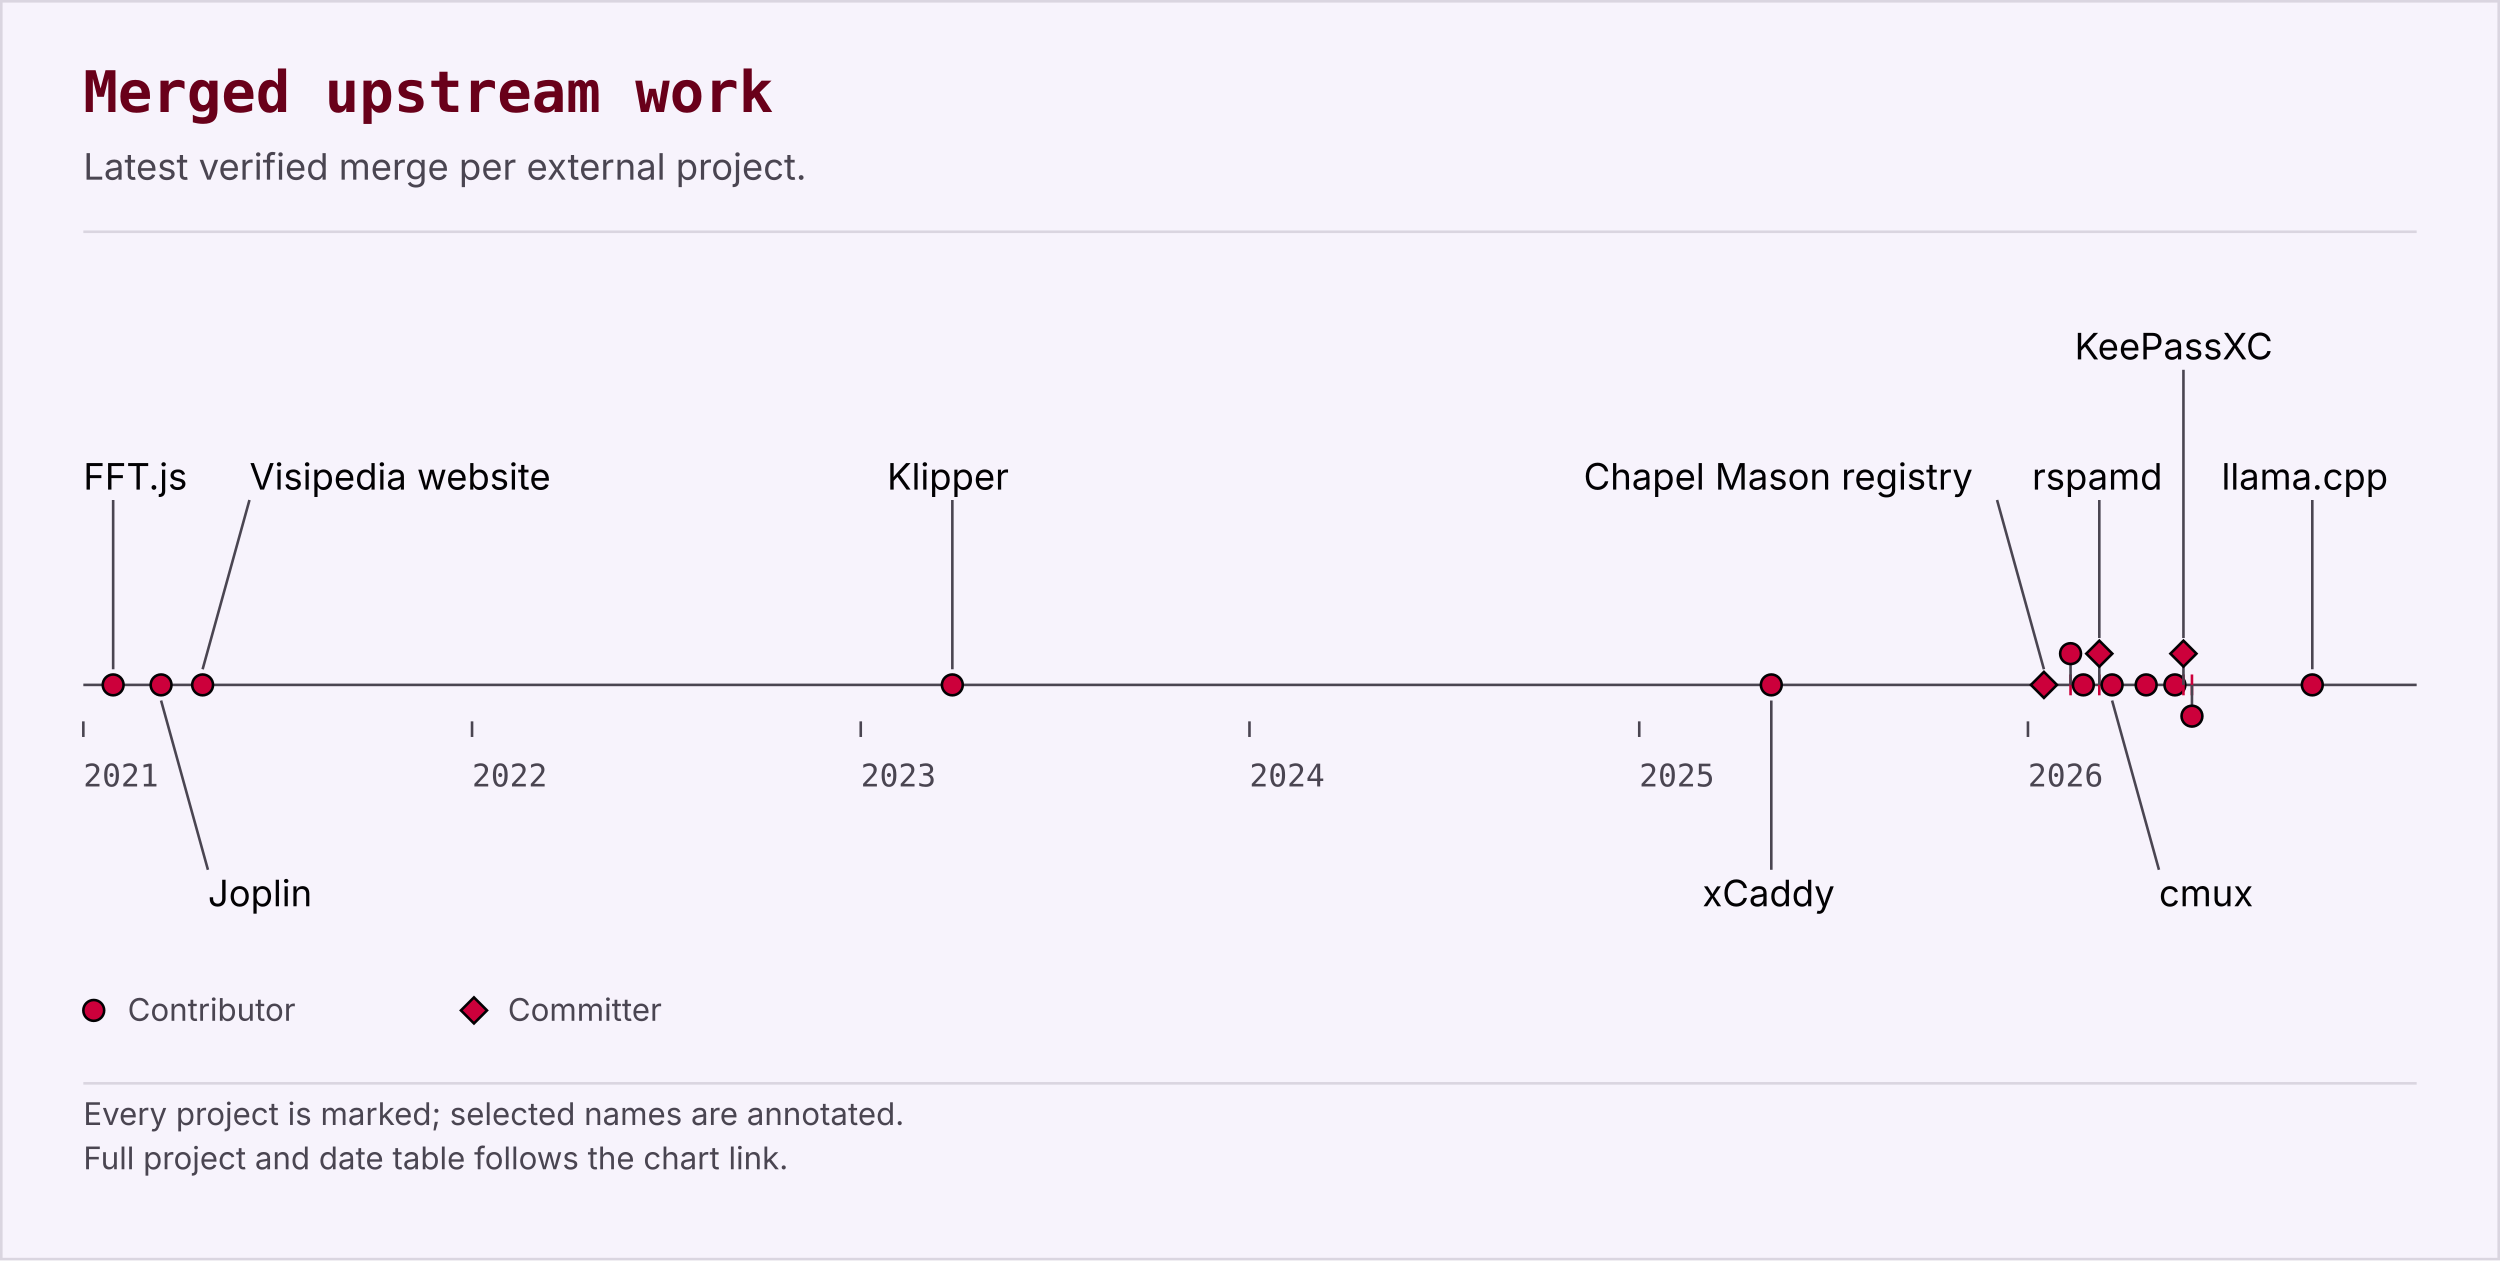
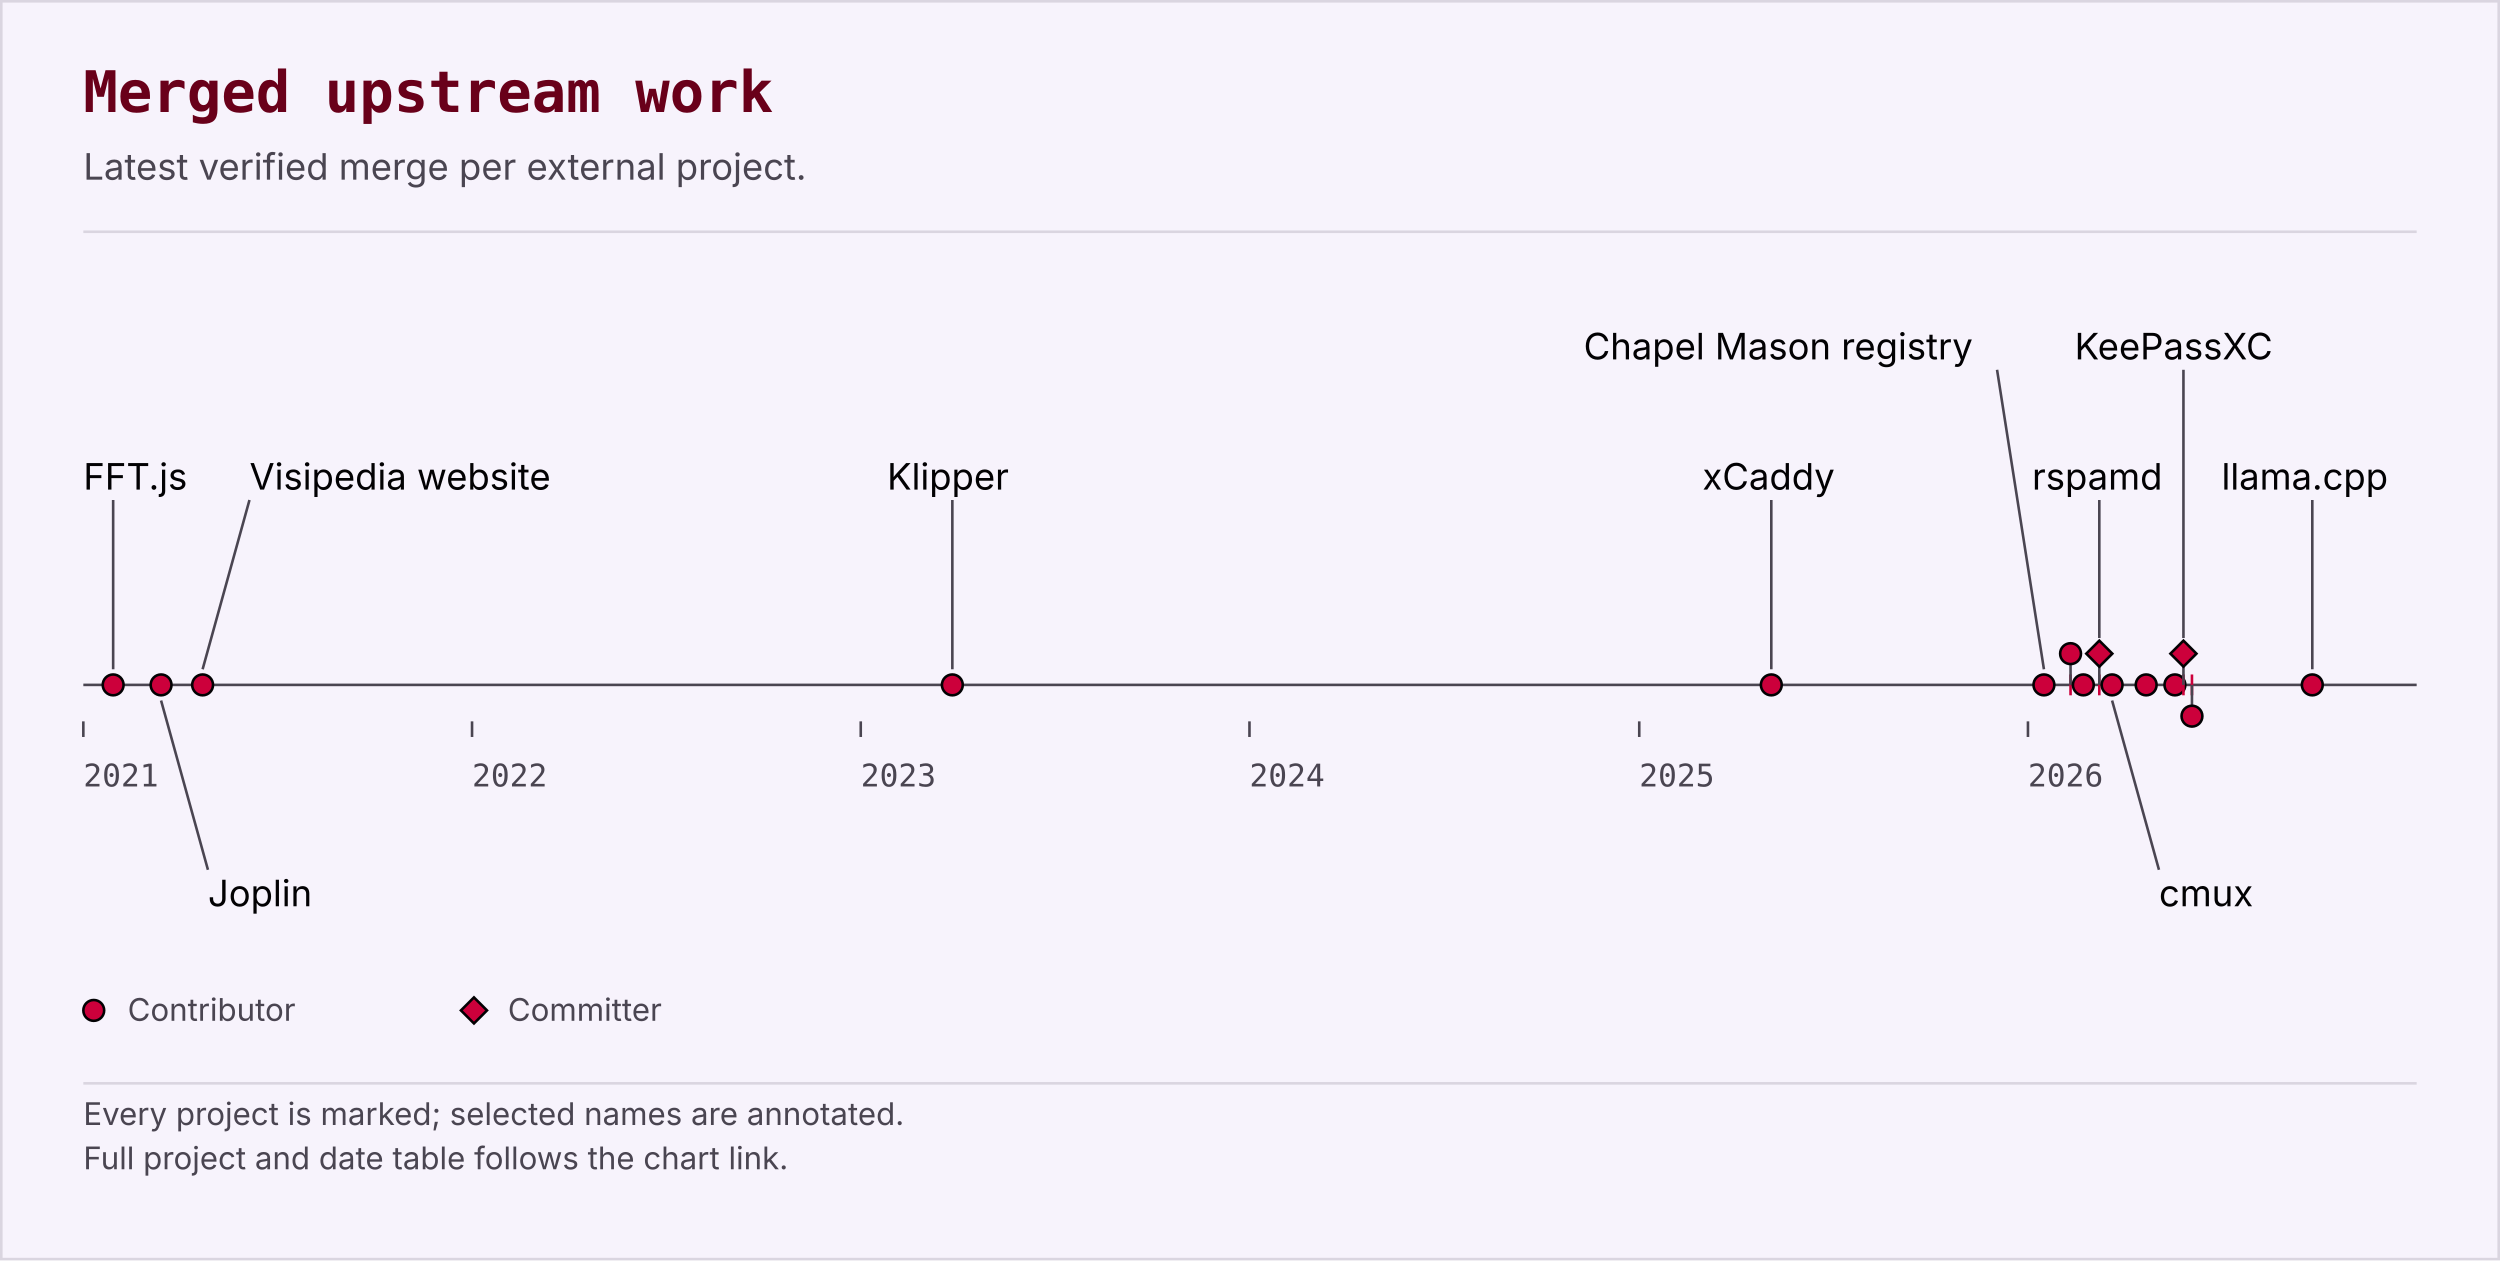
<svg xmlns="http://www.w3.org/2000/svg" viewBox="0 0 960 484" width="960" height="484" role="img" aria-labelledby="upstream-light-960-title" aria-describedby="upstream-light-960-desc">
  <style>text{font-variant-numeric:tabular-nums}@keyframes ribbon-pulse{0%{opacity:.85;transform:scale(1)}100%{opacity:0;transform:scale(3.2)}}.ribbon-pulse{opacity:0;transform-box:fill-box;transform-origin:center;animation:ribbon-pulse 1.8s ease-out .6s 3}@media (prefers-reduced-motion:reduce){*{animation:none!important;transition:none!important}}</style>
  <rect x=".5" y=".5" width="959" height="483" fill="#f7f3fc" stroke="#dad5e0" />
  <text x="32" y="43" font-size="22" font-family="'FiraCode Nerd Font Mono', 'SFMono-Regular', Menlo, Consolas, monospace" font-weight="600" fill="#69001a" text-anchor="start">Merged upstream work</text>
  <text x="32" y="69" font-size="14" font-family="'Inter', Arial, Helvetica, sans-serif" font-weight="400" fill="#4a4551" text-anchor="start">Latest verified merge per external project.</text>
  <line x1="32" y1="89" x2="928" y2="89" stroke="#dad5e0" />
  <line x1="32" y1="263" x2="928" y2="263" stroke="#4a4551" data-date-axis="true" />
  <line x1="32" y1="277" x2="32" y2="283" stroke="#4a4551" />
  <text x="32" y="302" font-size="12" font-family="'FiraCode Nerd Font Mono', 'SFMono-Regular', Menlo, Consolas, monospace" font-weight="400" fill="#4a4551" text-anchor="start">2021</text>
  <line x1="181.265" y1="277" x2="181.265" y2="283" stroke="#4a4551" />
  <text x="181.265" y="302" font-size="12" font-family="'FiraCode Nerd Font Mono', 'SFMono-Regular', Menlo, Consolas, monospace" font-weight="400" fill="#4a4551" text-anchor="start">2022</text>
  <line x1="330.53" y1="277" x2="330.53" y2="283" stroke="#4a4551" />
  <text x="330.53" y="302" font-size="12" font-family="'FiraCode Nerd Font Mono', 'SFMono-Regular', Menlo, Consolas, monospace" font-weight="400" fill="#4a4551" text-anchor="start">2023</text>
  <line x1="479.796" y1="277" x2="479.796" y2="283" stroke="#4a4551" />
  <text x="479.796" y="302" font-size="12" font-family="'FiraCode Nerd Font Mono', 'SFMono-Regular', Menlo, Consolas, monospace" font-weight="400" fill="#4a4551" text-anchor="start">2024</text>
  <line x1="629.47" y1="277" x2="629.47" y2="283" stroke="#4a4551" />
  <text x="629.47" y="302" font-size="12" font-family="'FiraCode Nerd Font Mono', 'SFMono-Regular', Menlo, Consolas, monospace" font-weight="400" fill="#4a4551" text-anchor="start">2025</text>
  <line x1="778.735" y1="277" x2="778.735" y2="283" stroke="#4a4551" />
  <text x="778.735" y="302" font-size="12" font-family="'FiraCode Nerd Font Mono', 'SFMono-Regular', Menlo, Consolas, monospace" font-weight="400" fill="#4a4551" text-anchor="start">2026</text>
  <line x1="43.45" y1="257" x2="43.45" y2="192" stroke="#4a4551" data-annotation-leader="true" />
  <line x1="887.923" y1="257" x2="887.923" y2="192" stroke="#4a4551" data-annotation-leader="true" />
-   <line x1="784.869" y1="257" x2="766.869" y2="192" stroke="#4a4551" data-annotation-leader="true" />
  <line x1="806.134" y1="245" x2="806.134" y2="192" stroke="#4a4551" data-annotation-leader="true" />
  <line x1="838.441" y1="245" x2="838.441" y2="142" stroke="#4a4551" data-annotation-leader="true" />
  <line x1="61.853" y1="269" x2="79.853" y2="334" stroke="#4a4551" data-annotation-leader="true" />
  <line x1="77.802" y1="257" x2="95.802" y2="192" stroke="#4a4551" data-annotation-leader="true" />
  <line x1="365.7" y1="257" x2="365.7" y2="192" stroke="#4a4551" data-annotation-leader="true" />
-   <line x1="680.179" y1="269" x2="680.179" y2="334" stroke="#4a4551" data-annotation-leader="true" />
+   <line x1="680.179" y1="257" x2="680.179" y2="192" stroke="#4a4551" data-annotation-leader="true" />
+   <line x1="784.869" y1="257" x2="766.869" y2="142" stroke="#4a4551" data-annotation-leader="true" />
  <line x1="811.042" y1="269" x2="829.042" y2="334" stroke="#4a4551" data-annotation-leader="true" />
  <g data-project="indutny/fft.js" data-merged="2021-01-29" data-relation="contributor" data-x="43.45" data-y="263">
    <line x1="43.45" y1="259" x2="43.45" y2="267" stroke="#cc003b" />
    <circle cx="43.45" cy="263" r="4" fill="#cc003b" stroke="#020103" />
  </g>
  <g data-project="laurent22/joplin" data-merged="2021-03-15" data-relation="contributor" data-x="61.853" data-y="263">
    <line x1="61.853" y1="259" x2="61.853" y2="267" stroke="#cc003b" />
    <circle cx="61.853" cy="263" r="4" fill="#cc003b" stroke="#020103" />
  </g>
  <g data-project="visipedia/visipedia.github.io" data-merged="2021-04-23" data-relation="contributor" data-x="77.802" data-y="263">
    <line x1="77.802" y1="259" x2="77.802" y2="267" stroke="#cc003b" />
    <circle cx="77.802" cy="263" r="4" fill="#cc003b" stroke="#020103" />
  </g>
  <g data-project="Klipper3d/klipper" data-merged="2023-03-28" data-relation="contributor" data-x="365.7" data-y="263">
    <line x1="365.7" y1="259" x2="365.7" y2="267" stroke="#cc003b" />
    <circle cx="365.7" cy="263" r="4" fill="#cc003b" stroke="#020103" />
  </g>
  <g data-project="caddyserver/xcaddy" data-merged="2025-05-05" data-relation="contributor" data-x="680.179" data-y="263">
    <line x1="680.179" y1="259" x2="680.179" y2="267" stroke="#cc003b" />
    <circle cx="680.179" cy="263" r="4" fill="#cc003b" stroke="#020103" />
  </g>
-   <g data-project="chapel-lang/mason-registry" data-merged="2026-01-16" data-relation="committer" data-x="784.869" data-y="263">
+   <g data-project="chapel-lang/mason-registry" data-merged="2026-01-16" data-relation="contributor" data-x="784.869" data-y="263">
    <line x1="784.869" y1="259" x2="784.869" y2="267" stroke="#cc003b" />
-     <path d="M784.869 258l5 5l-5 5l-5 -5Z" fill="#cc003b" stroke="#020103" />
+     <circle cx="784.869" cy="263" r="4" fill="#cc003b" stroke="#020103" />
  </g>
  <g data-project="diku-dk/futhark" data-merged="2026-02-10" data-relation="contributor" data-x="795.093" data-y="251">
    <line x1="795.093" y1="259" x2="795.093" y2="267" stroke="#cc003b" />
    <line x1="795.093" y1="263" x2="795.093" y2="251" stroke="#4a4551" />
    <circle cx="795.093" cy="251" r="4" fill="#cc003b" stroke="#020103" />
  </g>
  <g data-project="ciscoheat/sveltekit-superforms" data-merged="2026-02-22" data-relation="contributor" data-x="800" data-y="263">
    <line x1="800" y1="259" x2="800" y2="267" stroke="#cc003b" />
    <circle cx="800" cy="263" r="4" fill="#cc003b" stroke="#020103" />
  </g>
  <g data-project="rspamd/rspamd" data-merged="2026-03-09" data-relation="committer" data-x="806.134" data-y="251">
    <line x1="806.134" y1="259" x2="806.134" y2="267" stroke="#cc003b" />
    <line x1="806.134" y1="263" x2="806.134" y2="251" stroke="#4a4551" />
    <path d="M806.134 246l5 5l-5 5l-5 -5Z" fill="#cc003b" stroke="#020103" />
  </g>
  <g data-project="manaflow-ai/cmux" data-merged="2026-03-21" data-relation="contributor" data-x="811.042" data-y="263">
    <line x1="811.042" y1="259" x2="811.042" y2="267" stroke="#cc003b" />
    <circle cx="811.042" cy="263" r="4" fill="#cc003b" stroke="#020103" />
  </g>
  <g data-project="numtide/nix-vm-test" data-merged="2026-04-22" data-relation="contributor" data-x="824.128" data-y="263">
    <line x1="824.128" y1="259" x2="824.128" y2="267" stroke="#cc003b" />
    <circle cx="824.128" cy="263" r="4" fill="#cc003b" stroke="#020103" />
  </g>
  <g data-project="shikijs/textmate-grammars-themes" data-merged="2026-05-19" data-relation="contributor" data-x="835.169" data-y="263">
    <line x1="835.169" y1="259" x2="835.169" y2="267" stroke="#cc003b" />
    <circle cx="835.169" cy="263" r="4" fill="#cc003b" stroke="#020103" />
  </g>
  <g data-project="keepassxreboot/keepassxc" data-merged="2026-05-27" data-relation="committer" data-x="838.441" data-y="251">
    <line x1="838.441" y1="259" x2="838.441" y2="267" stroke="#cc003b" />
    <line x1="838.441" y1="263" x2="838.441" y2="251" stroke="#4a4551" />
    <path d="M838.441 246l5 5l-5 5l-5 -5Z" fill="#cc003b" stroke="#020103" />
  </g>
  <g data-project="NixOS/nixpkgs" data-merged="2026-06-04" data-relation="contributor" data-x="841.712" data-y="275">
    <line x1="841.712" y1="259" x2="841.712" y2="267" stroke="#cc003b" />
    <line x1="841.712" y1="263" x2="841.712" y2="275" stroke="#4a4551" />
    <circle cx="841.712" cy="275" r="4" fill="#cc003b" stroke="#020103" />
  </g>
  <g data-project="ggml-org/llama.cpp" data-merged="2026-09-25" data-relation="contributor" data-x="887.923" data-y="263" data-newest="true">
    <line x1="887.923" y1="259" x2="887.923" y2="267" stroke="#cc003b" />
    <circle cx="887.923" cy="263" r="4" fill="#cc003b" stroke="#020103" />
  </g>
  <g aria-hidden="true">
    <circle class="ribbon-pulse" data-pulse="ggml-org/llama.cpp" cx="887.923" cy="263" r="5" fill="none" stroke="#cc003b" stroke-width="1.5" />
  </g>
  <g data-annotation="indutny/fft.js">
    <text x="32" y="188" font-size="14" font-family="'Inter', Arial, Helvetica, sans-serif" font-weight="400" fill="#020103" text-anchor="start">FFT.js</text>
  </g>
  <g data-annotation="ggml-org/llama.cpp">
    <text x="853.063" y="188" font-size="14" font-family="'Inter', Arial, Helvetica, sans-serif" font-weight="400" fill="#020103" text-anchor="start">llama.cpp</text>
  </g>
-   <g data-annotation="chapel-lang/mason-registry">
-     <text x="608.109" y="188" font-size="14" font-family="'Inter', Arial, Helvetica, sans-serif" font-weight="400" fill="#020103" text-anchor="start">Chapel Mason registry</text>
-   </g>
  <g data-annotation="rspamd/rspamd">
    <text x="780.304" y="188" font-size="14" font-family="'Inter', Arial, Helvetica, sans-serif" font-weight="400" fill="#020103" text-anchor="start">rspamd</text>
  </g>
  <g data-annotation="keepassxreboot/keepassxc">
    <text x="796.651" y="138" font-size="14" font-family="'Inter', Arial, Helvetica, sans-serif" font-weight="400" fill="#020103" text-anchor="start">KeePassXC</text>
  </g>
  <g data-annotation="laurent22/joplin">
    <text x="79.853" y="348" font-size="14" font-family="'Inter', Arial, Helvetica, sans-serif" font-weight="400" fill="#020103" text-anchor="start">Joplin</text>
  </g>
  <g data-annotation="visipedia/visipedia.github.io">
    <text x="95.802" y="188" font-size="14" font-family="'Inter', Arial, Helvetica, sans-serif" font-weight="400" fill="#020103" text-anchor="start">Visipedia website</text>
  </g>
  <g data-annotation="Klipper3d/klipper">
    <text x="340.64" y="188" font-size="14" font-family="'Inter', Arial, Helvetica, sans-serif" font-weight="400" fill="#020103" text-anchor="start">Klipper</text>
  </g>
  <g data-annotation="caddyserver/xcaddy">
-     <text x="653.719" y="348" font-size="14" font-family="'Inter', Arial, Helvetica, sans-serif" font-weight="400" fill="#020103" text-anchor="start">xCaddy</text>
+     <text x="653.719" y="188" font-size="14" font-family="'Inter', Arial, Helvetica, sans-serif" font-weight="400" fill="#020103" text-anchor="start">xCaddy</text>
+   </g>
+   <g data-annotation="chapel-lang/mason-registry">
+     <text x="608.109" y="138" font-size="14" font-family="'Inter', Arial, Helvetica, sans-serif" font-weight="400" fill="#020103" text-anchor="start">Chapel Mason registry</text>
  </g>
  <g data-annotation="manaflow-ai/cmux">
    <text x="829.042" y="348" font-size="14" font-family="'Inter', Arial, Helvetica, sans-serif" font-weight="400" fill="#020103" text-anchor="start">cmux</text>
  </g>
  <circle cx="36" cy="388" r="4" fill="#cc003b" stroke="#020103" />
  <text x="49" y="392" font-size="12" font-family="'Inter', Arial, Helvetica, sans-serif" font-weight="400" fill="#4a4551" text-anchor="start">Contributor</text>
  <path d="M182 383l5 5l-5 5l-5 -5Z" fill="#cc003b" stroke="#020103" />
  <text x="195" y="392" font-size="12" font-family="'Inter', Arial, Helvetica, sans-serif" font-weight="400" fill="#4a4551" text-anchor="start">Committer</text>
  <line x1="32" y1="416" x2="928" y2="416" stroke="#dad5e0" />
  <text x="32" y="432" font-size="12" font-family="'Inter', Arial, Helvetica, sans-serif" font-weight="400" fill="#4a4551" text-anchor="start">Every project is marked; selected names are annotated.</text>
  <text x="32" y="449" font-size="12" font-family="'Inter', Arial, Helvetica, sans-serif" font-weight="400" fill="#4a4551" text-anchor="start">Full project and date table follows the chart link.</text>
</svg>
